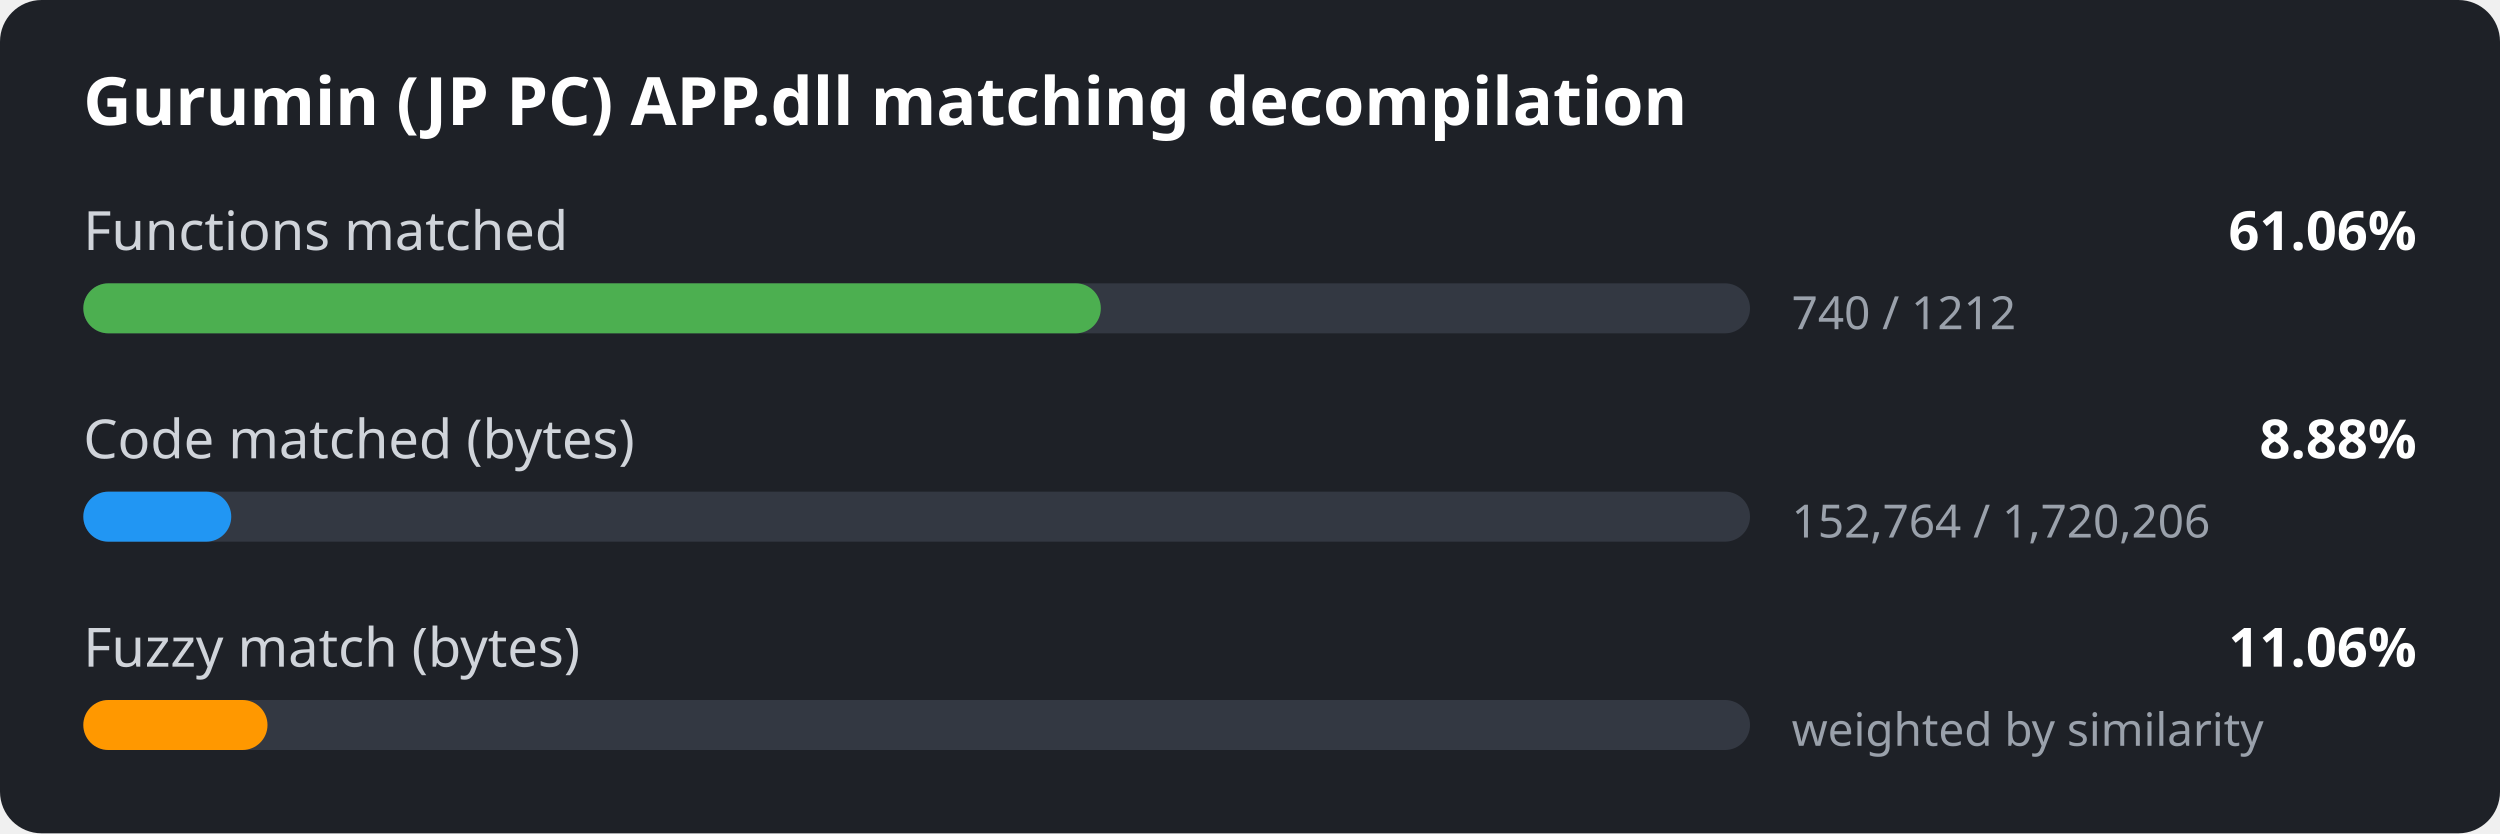
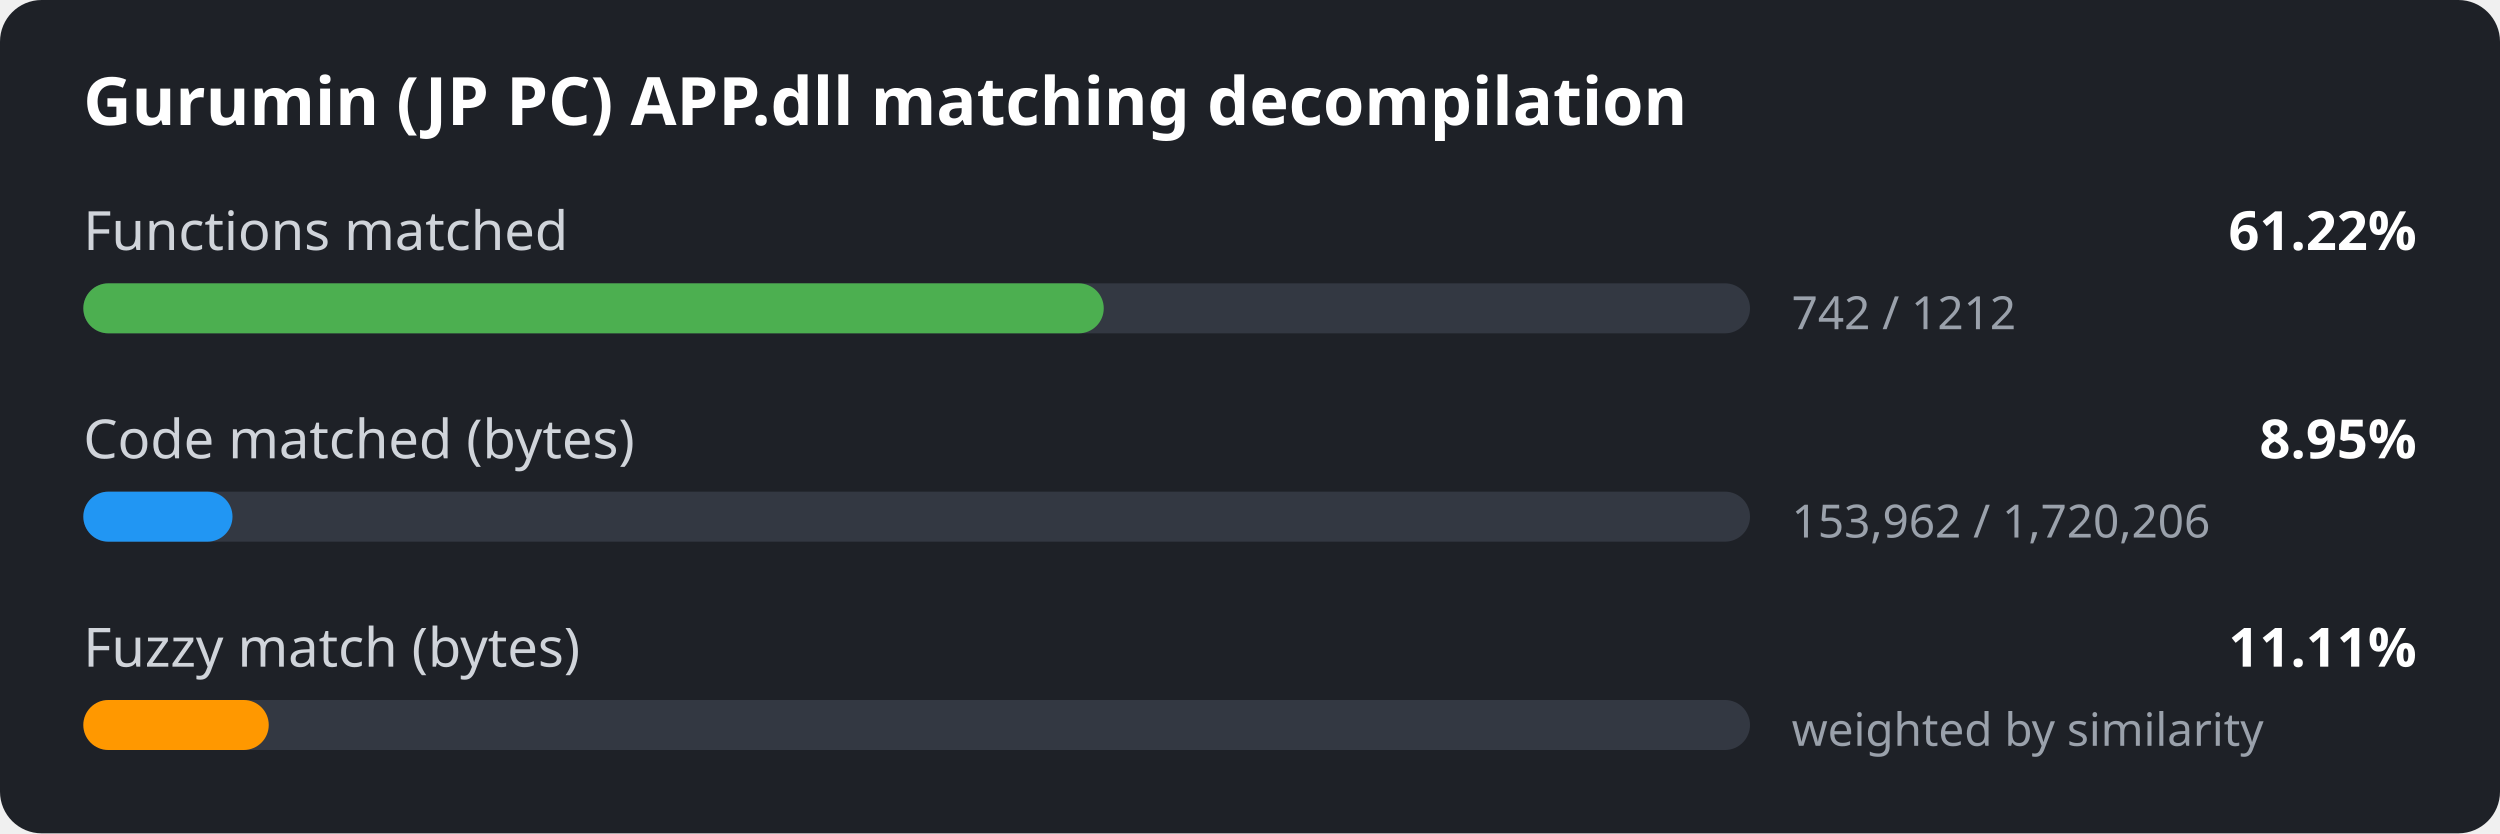
<svg xmlns="http://www.w3.org/2000/svg" width="600" height="200" viewBox="0 0 600 200">
  <style>
.bg { fill: #1e2127; }
.title { font: 600 16px sans-serif; fill: #ffffff; }
.label { font: 13px sans-serif; fill: #d0d4da; }
.value { font: 600 13px sans-serif; fill: #ffffff; }
.detail { font: 11px sans-serif; fill: #9aa1ab; }
.track { fill: #333842; }
</style>
  <rect width="600" height="200" rx="10" class="bg" />
  <text x="20" y="30" class="title">Gurumin (JP PC) APP.dll matching decompilation</text>
  <text x="20" y="60" class="label">Functions matched</text>
-   <text x="580" y="60" class="value" text-anchor="end">61.06%</text>
+   <text x="580" y="60" class="value" text-anchor="end">61.22%</text>
  <rect x="20" y="68" width="400" height="12" rx="6" class="track" />
-   <rect x="20" y="68" width="244.2" height="12" rx="6" fill="#4caf50" />
-   <text x="430" y="79" class="detail">740 / 1212</text>
+   <rect x="20" y="68" width="244.9" height="12" rx="6" fill="#4caf50" />
+   <text x="430" y="79" class="detail">742 / 1212</text>
  <text x="20" y="110" class="label">Code matched (bytes)</text>
-   <text x="580" y="110" class="value" text-anchor="end">8.88%</text>
+   <text x="580" y="110" class="value" text-anchor="end">8.95%</text>
  <rect x="20" y="118" width="400" height="12" rx="6" class="track" />
-   <rect x="20" y="118" width="35.5" height="12" rx="6" fill="#2196f3" />
-   <text x="430" y="129" class="detail">152,764 / 1,720,206</text>
+   <rect x="20" y="118" width="35.8" height="12" rx="6" fill="#2196f3" />
+   <text x="430" y="129" class="detail">153,962 / 1,720,206</text>
  <text x="20" y="160" class="label">Fuzzy match (bytes)</text>
-   <text x="580" y="160" class="value" text-anchor="end">11.06%</text>
+   <text x="580" y="160" class="value" text-anchor="end">11.11%</text>
  <rect x="20" y="168" width="400" height="12" rx="6" class="track" />
-   <rect x="20" y="168" width="44.2" height="12" rx="6" fill="#ff9800" />
+   <rect x="20" y="168" width="44.5" height="12" rx="6" fill="#ff9800" />
  <text x="430" y="179" class="detail">weighted by similarity</text>
</svg>
